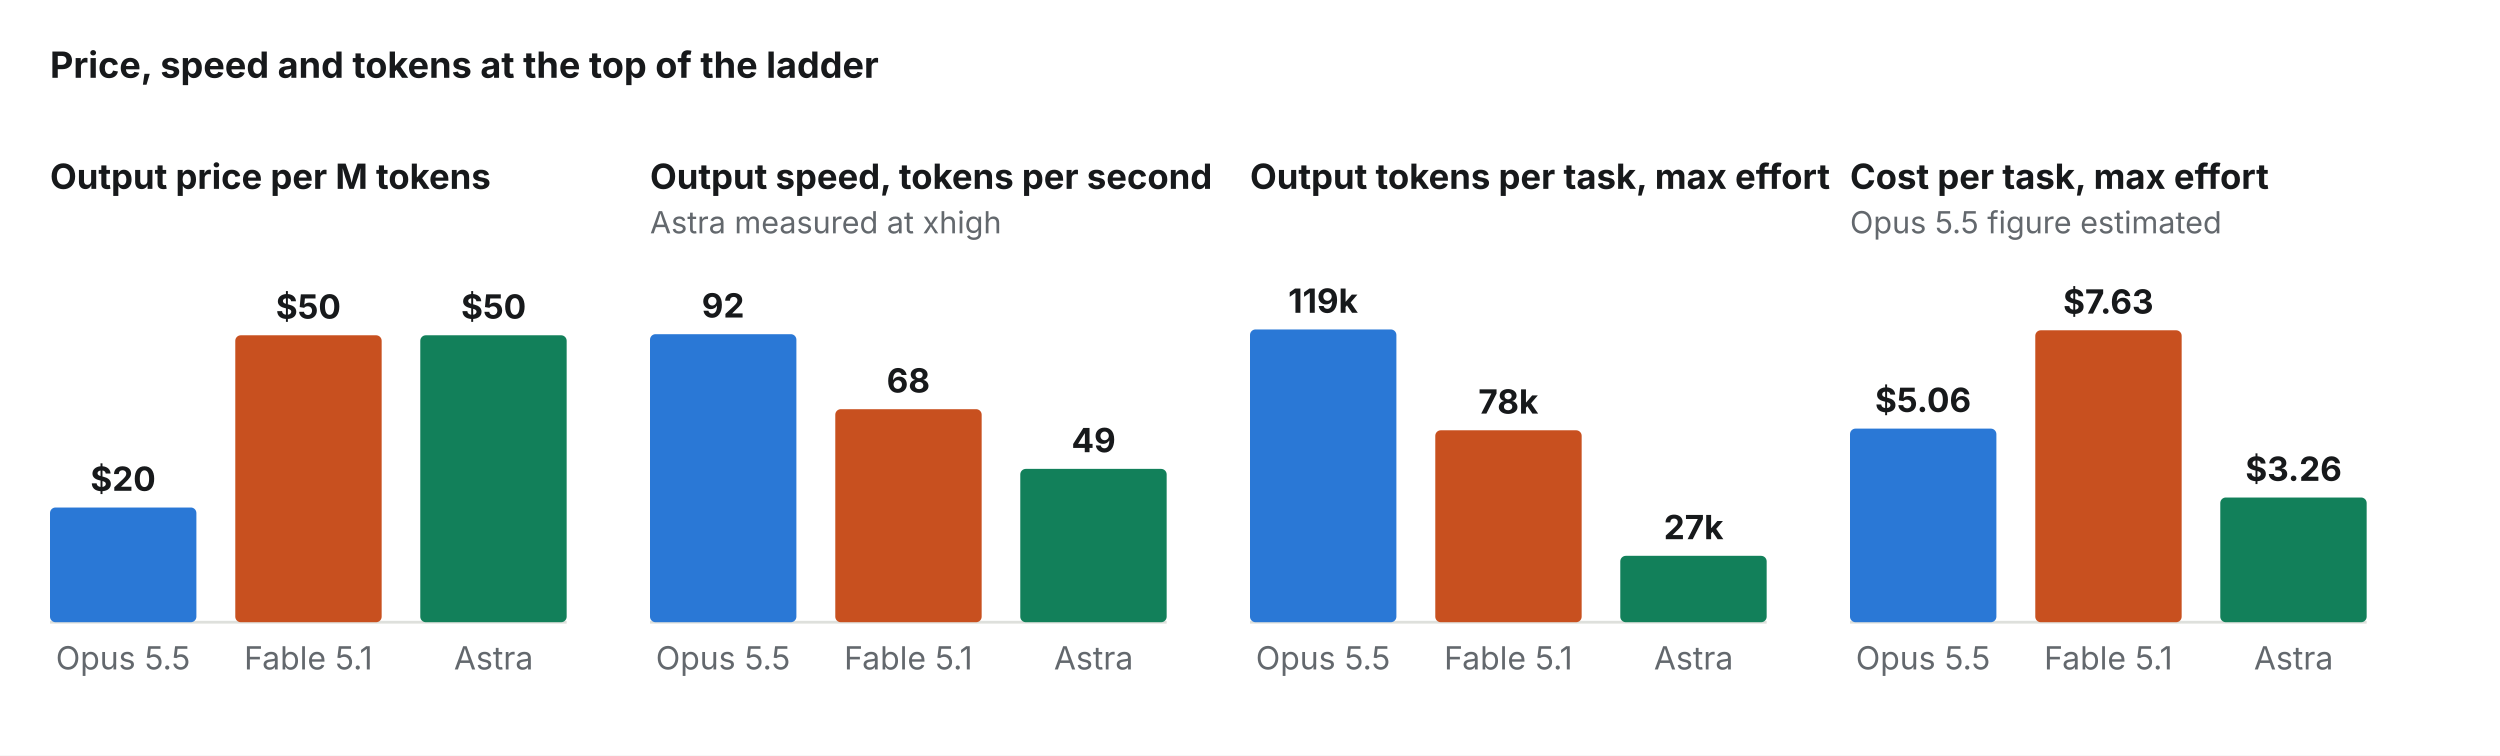
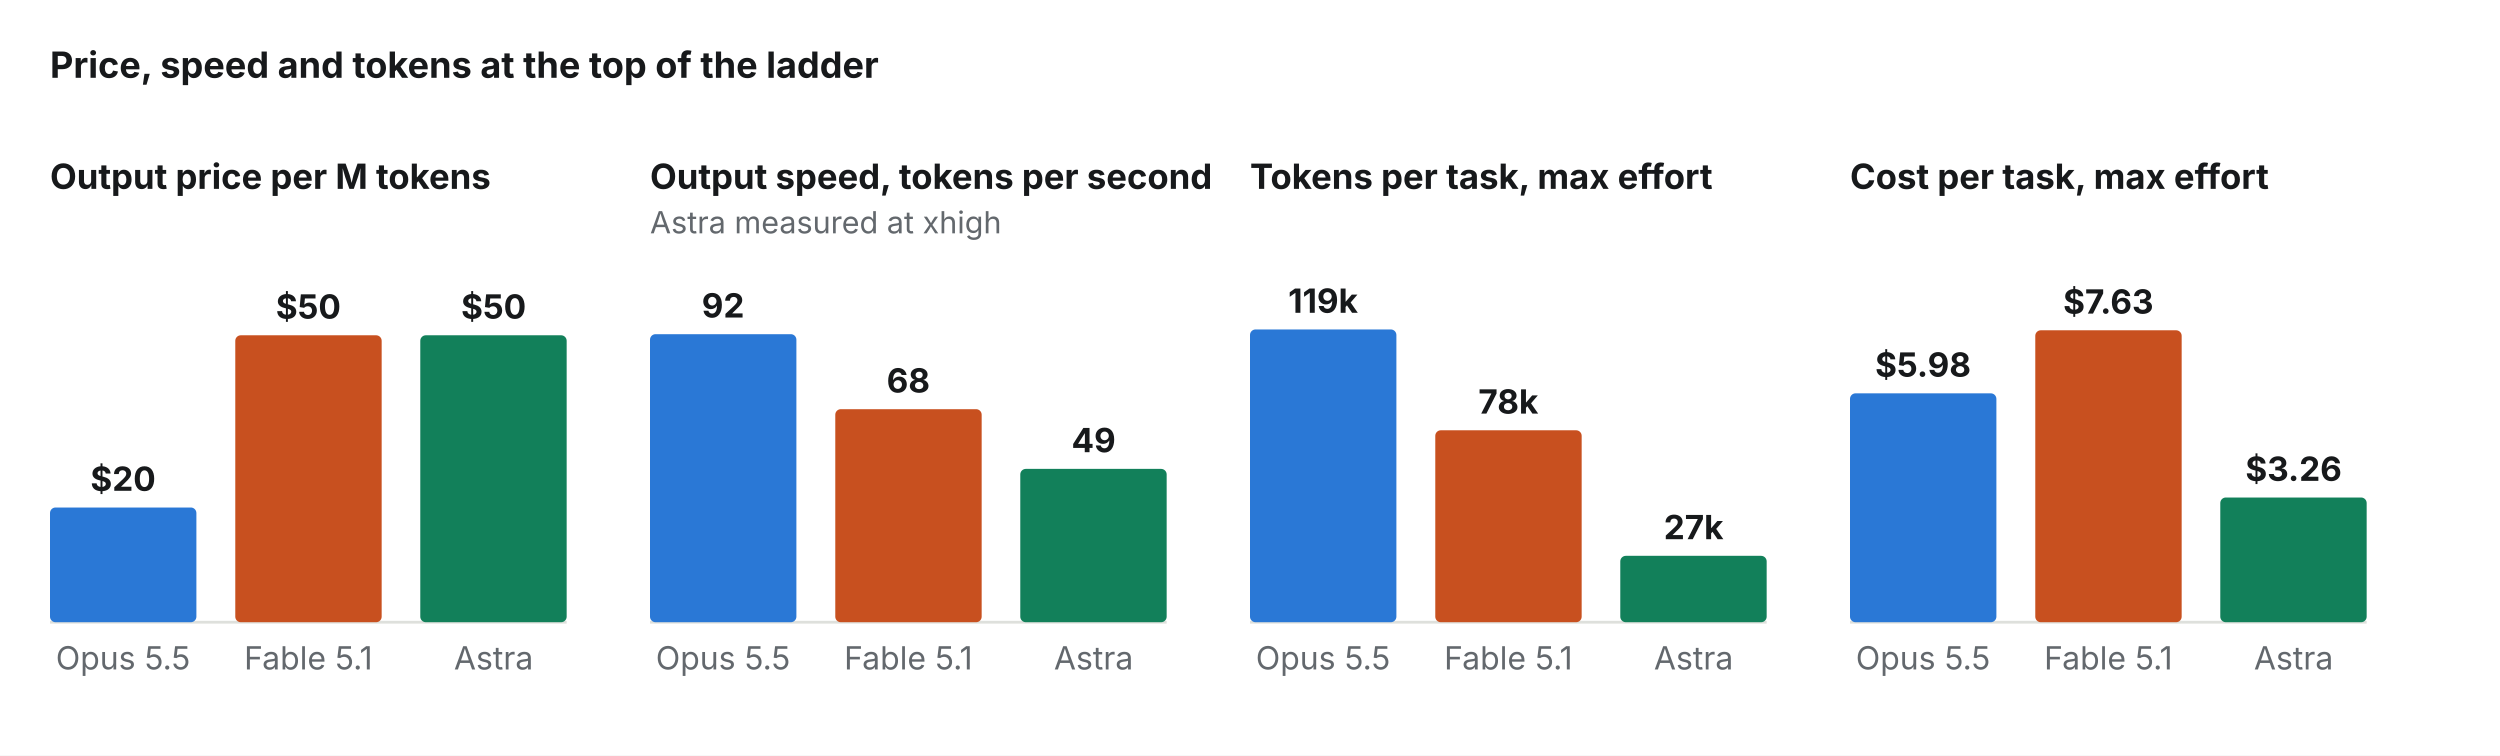
<svg xmlns="http://www.w3.org/2000/svg" viewBox="0 0 900 272" width="900" height="272" role="img">
  <style>text{font-family:Inter,ui-sans-serif,system-ui,sans-serif}
@media (prefers-color-scheme:dark){
  .bg{fill:#181B1E} .mk{stroke:#181B1E} .hol{fill:#181B1E}
  .s-rule{stroke:#2C3237}
  .f-muted{fill:#9BA3AA}
  .f-ink{fill:#EDEFF1}
  .f-blue{fill:#5c9ce8} .s-blue{stroke:#5c9ce8}
  .f-orange{fill:#f08050} .s-orange{stroke:#f08050}
  .f-aqua{fill:#3cc493} .s-aqua{stroke:#3cc493}
  .f-violet{fill:#9085e9} .s-violet{stroke:#9085e9}
  .f-red{fill:#e66767} .s-red{stroke:#e66767}
}</style>
  <rect class="bg" width="900" height="272" fill="#ffffff" />
  <text class="f-ink" x="18.0" y="28.0" font-size="13" text-anchor="start" font-weight="650" fill="#17191B">Price, speed and tokens at the top of the ladder</text>
  <text class="f-ink" x="18.0" y="68.0" font-size="12.5" text-anchor="start" font-weight="650" fill="#17191B">Output price per M tokens</text>
  <line class="s-rule" x1="18.0" y1="224.0" x2="204.0" y2="224.0" stroke="#DEE0DC" stroke-width="1" />
  <rect class="f-blue" x="18.0" y="182.7" width="52.7" height="41.3" rx="2" fill="#2a78d6" />
  <text class="f-ink" x="44.3" y="176.7" font-size="12" text-anchor="middle" font-weight="650" fill="#17191B">$20</text>
  <text class="f-muted" x="44.3" y="241.0" font-size="11.5" text-anchor="middle" fill="#63686D">Opus 5.5</text>
  <rect class="f-orange" x="84.7" y="120.7" width="52.7" height="103.3" rx="2" fill="#c8501f" />
  <text class="f-ink" x="111.0" y="114.7" font-size="12" text-anchor="middle" font-weight="650" fill="#17191B">$50</text>
  <text class="f-muted" x="111.0" y="241.0" font-size="11.5" text-anchor="middle" fill="#63686D">Fable 5.1</text>
  <rect class="f-aqua" x="151.3" y="120.7" width="52.7" height="103.3" rx="2" fill="#12805a" />
  <text class="f-ink" x="177.7" y="114.7" font-size="12" text-anchor="middle" font-weight="650" fill="#17191B">$50</text>
  <text class="f-muted" x="177.7" y="241.0" font-size="11.5" text-anchor="middle" fill="#63686D">Astra</text>
  <text class="f-ink" x="234.0" y="68.0" font-size="12.5" text-anchor="start" font-weight="650" fill="#17191B">Output speed, tokens per second</text>
  <text class="f-muted" x="234.0" y="84.0" font-size="11" text-anchor="start" fill="#63686D">Astra measured at xhigh</text>
  <line class="s-rule" x1="234.0" y1="224.0" x2="420.0" y2="224.0" stroke="#DEE0DC" stroke-width="1" />
  <rect class="f-blue" x="234.0" y="120.3" width="52.7" height="103.7" rx="2" fill="#2a78d6" />
  <text class="f-ink" x="260.3" y="114.3" font-size="12" text-anchor="middle" font-weight="650" fill="#17191B">92</text>
  <text class="f-muted" x="260.3" y="241.0" font-size="11.5" text-anchor="middle" fill="#63686D">Opus 5.5</text>
  <rect class="f-orange" x="300.7" y="147.3" width="52.7" height="76.7" rx="2" fill="#c8501f" />
  <text class="f-ink" x="327.0" y="141.3" font-size="12" text-anchor="middle" font-weight="650" fill="#17191B">68</text>
  <text class="f-muted" x="327.0" y="241.0" font-size="11.5" text-anchor="middle" fill="#63686D">Fable 5.1</text>
  <rect class="f-aqua" x="367.3" y="168.8" width="52.7" height="55.2" rx="2" fill="#12805a" />
  <text class="f-ink" x="393.7" y="162.8" font-size="12" text-anchor="middle" font-weight="650" fill="#17191B">49</text>
  <text class="f-muted" x="393.7" y="241.0" font-size="11.5" text-anchor="middle" fill="#63686D">Astra</text>
-   <text class="f-ink" x="450.0" y="68.0" font-size="12.5" text-anchor="start" font-weight="650" fill="#17191B">Output tokens per task, max effort</text>
+   <text class="f-ink" x="450.0" y="68.0" font-size="12.5" text-anchor="start" font-weight="650" fill="#17191B">Tokens per task, max effort</text>
  <line class="s-rule" x1="450.0" y1="224.0" x2="636.0" y2="224.0" stroke="#DEE0DC" stroke-width="1" />
  <rect class="f-blue" x="450.0" y="118.6" width="52.7" height="105.4" rx="2" fill="#2a78d6" />
  <text class="f-ink" x="476.3" y="112.6" font-size="12" text-anchor="middle" font-weight="650" fill="#17191B">119k</text>
  <text class="f-muted" x="476.3" y="241.0" font-size="11.5" text-anchor="middle" fill="#63686D">Opus 5.5</text>
  <rect class="f-orange" x="516.7" y="154.9" width="52.7" height="69.1" rx="2" fill="#c8501f" />
  <text class="f-ink" x="543.0" y="148.9" font-size="12" text-anchor="middle" font-weight="650" fill="#17191B">78k</text>
  <text class="f-muted" x="543.0" y="241.0" font-size="11.5" text-anchor="middle" fill="#63686D">Fable 5.1</text>
  <rect class="f-aqua" x="583.3" y="200.1" width="52.7" height="23.9" rx="2" fill="#12805a" />
  <text class="f-ink" x="609.7" y="194.1" font-size="12" text-anchor="middle" font-weight="650" fill="#17191B">27k</text>
  <text class="f-muted" x="609.7" y="241.0" font-size="11.5" text-anchor="middle" fill="#63686D">Astra</text>
  <text class="f-ink" x="666.0" y="68.0" font-size="12.5" text-anchor="start" font-weight="650" fill="#17191B">Cost per task, max effort</text>
-   <text class="f-muted" x="666.0" y="84.0" font-size="11" text-anchor="start" fill="#63686D">Opus 5.5 figure estimated</text>
  <line class="s-rule" x1="666.0" y1="224.0" x2="852.0" y2="224.0" stroke="#DEE0DC" stroke-width="1" />
-   <rect class="f-blue" x="666.0" y="154.3" width="52.7" height="69.7" rx="2" fill="#2a78d6" />
-   <text class="f-ink" x="692.3" y="148.3" font-size="12" text-anchor="middle" font-weight="650" fill="#17191B">$5.06</text>
+   <rect class="f-blue" x="666.0" y="141.6" width="52.7" height="82.4" rx="2" fill="#2a78d6" />
+   <text class="f-ink" x="692.3" y="135.6" font-size="12" text-anchor="middle" font-weight="650" fill="#17191B">$5.98</text>
  <text class="f-muted" x="692.3" y="241.0" font-size="11.5" text-anchor="middle" fill="#63686D">Opus 5.5</text>
  <rect class="f-orange" x="732.7" y="118.9" width="52.7" height="105.1" rx="2" fill="#c8501f" />
  <text class="f-ink" x="759.0" y="112.9" font-size="12" text-anchor="middle" font-weight="650" fill="#17191B">$7.63</text>
  <text class="f-muted" x="759.0" y="241.0" font-size="11.5" text-anchor="middle" fill="#63686D">Fable 5.1</text>
  <rect class="f-aqua" x="799.3" y="179.1" width="52.7" height="44.9" rx="2" fill="#12805a" />
  <text class="f-ink" x="825.7" y="173.1" font-size="12" text-anchor="middle" font-weight="650" fill="#17191B">$3.26</text>
  <text class="f-muted" x="825.7" y="241.0" font-size="11.5" text-anchor="middle" fill="#63686D">Astra</text>
</svg>
